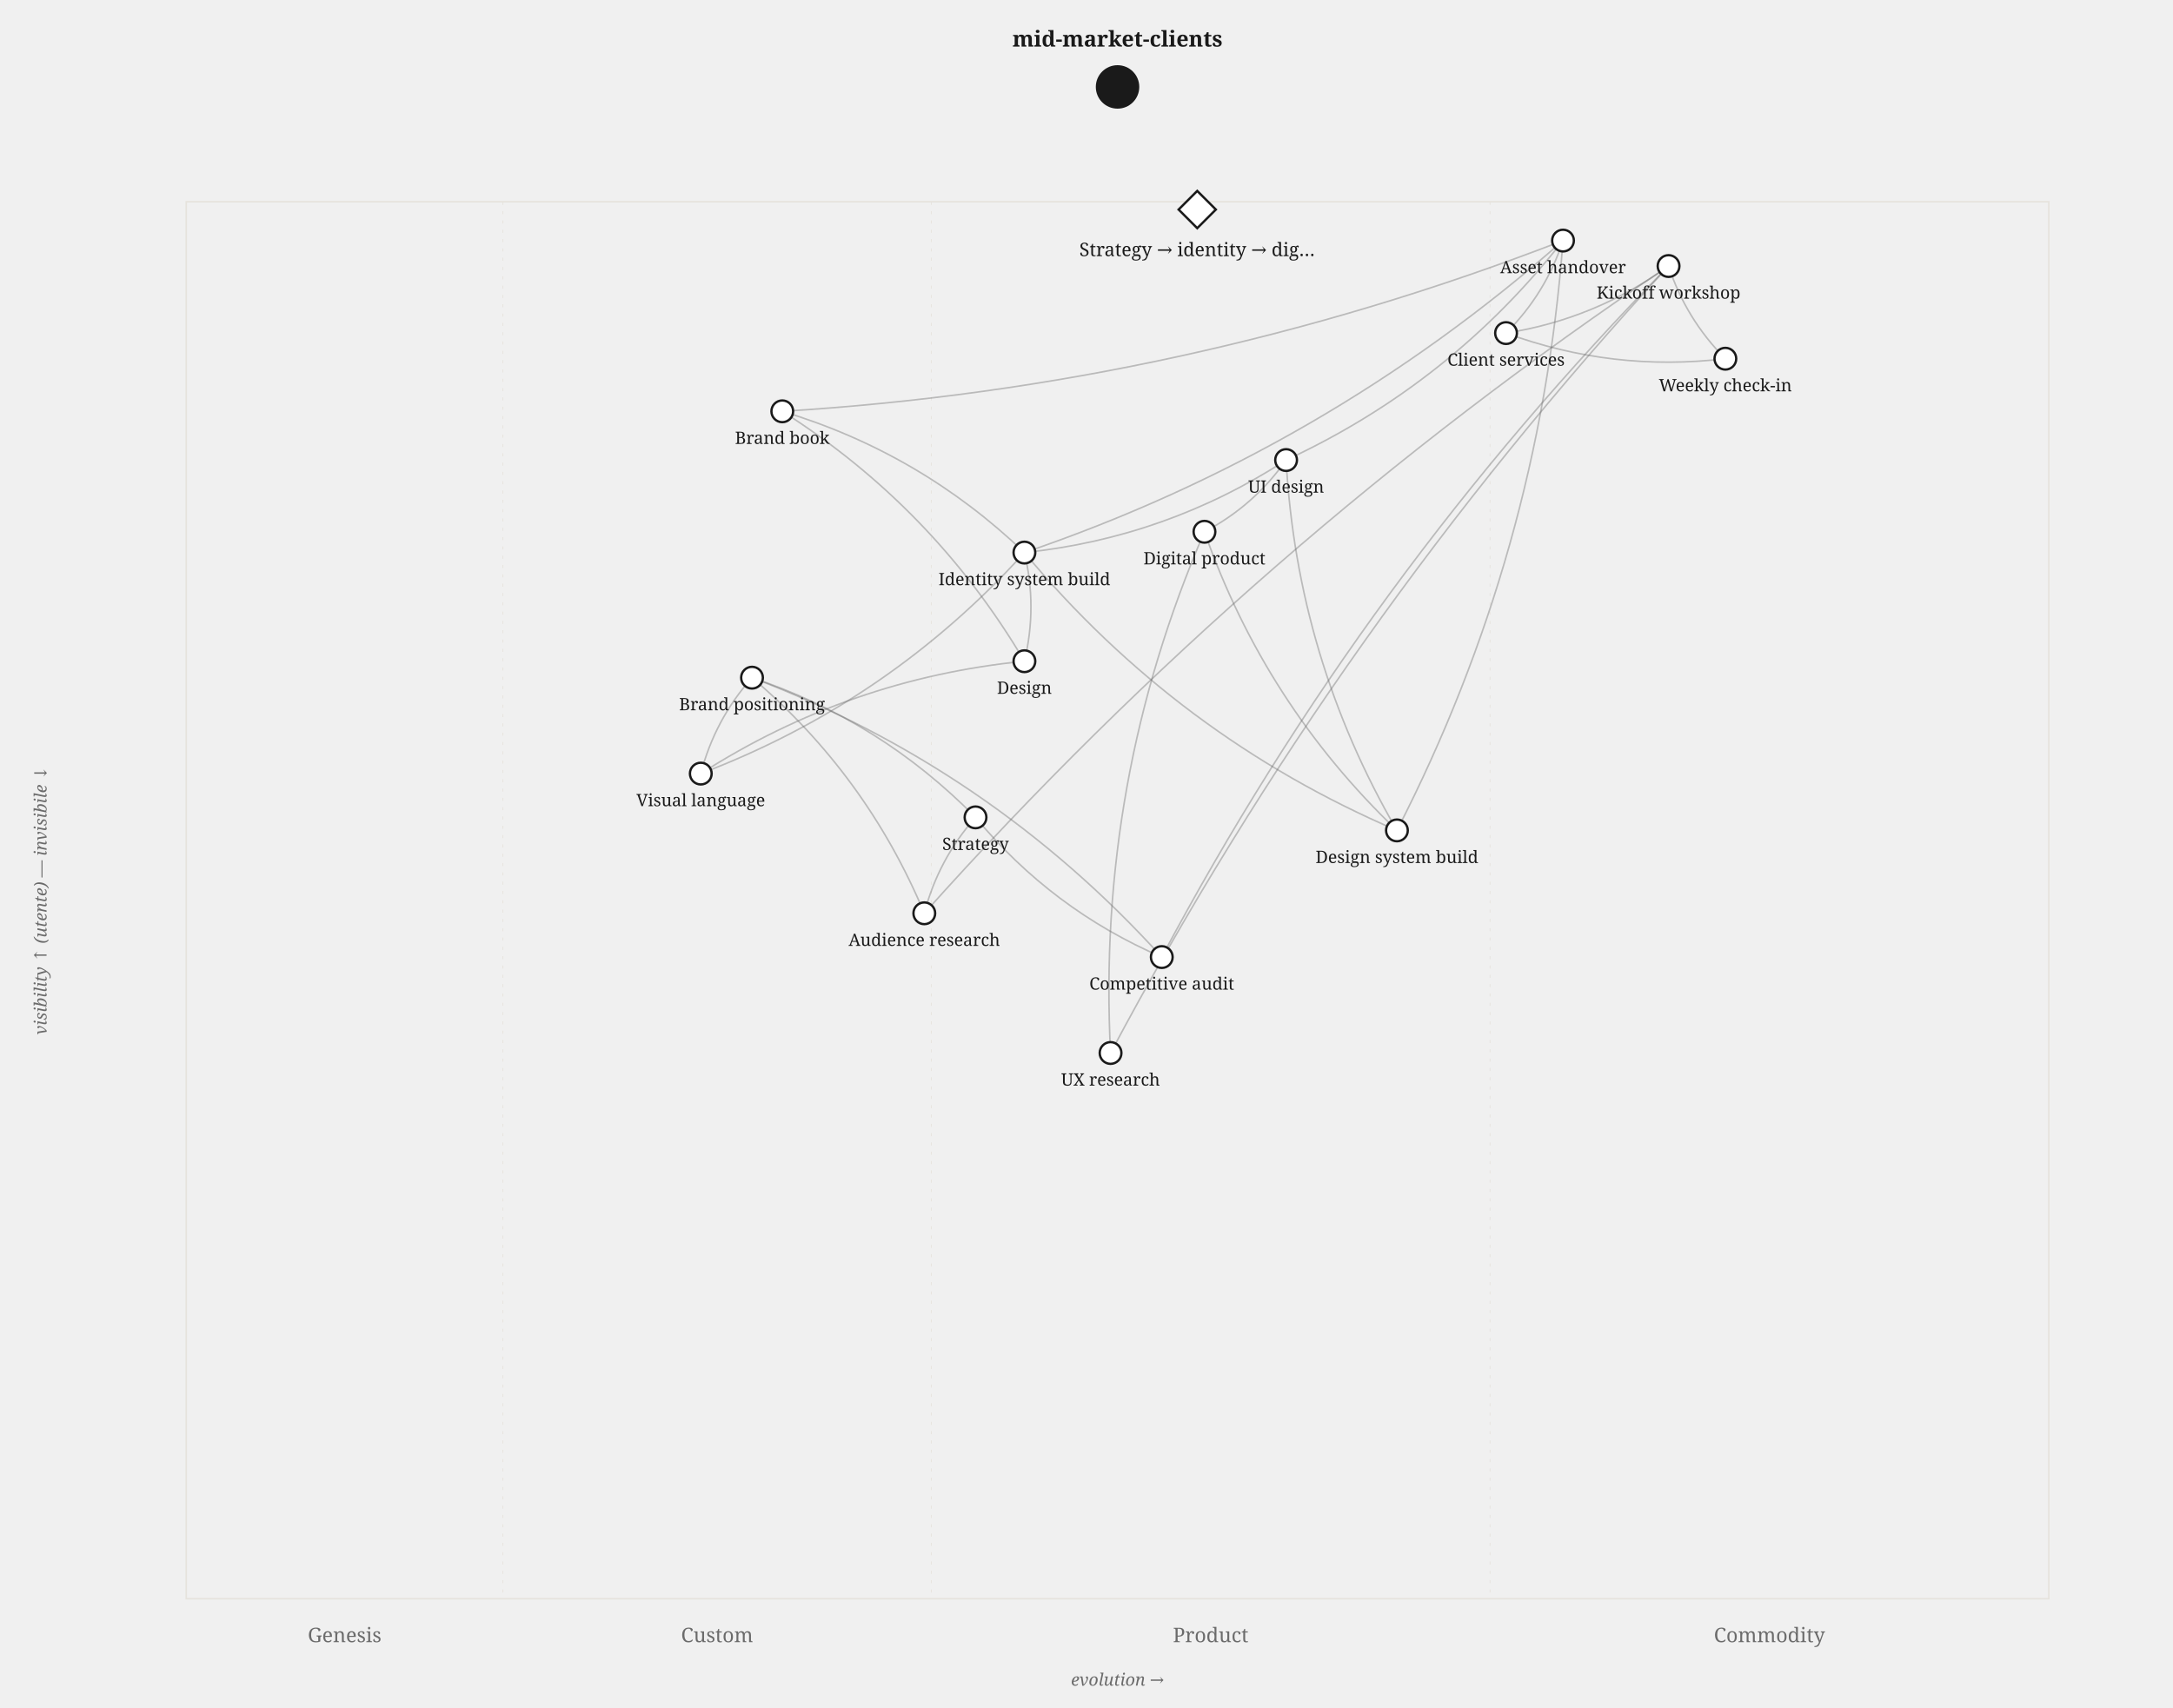
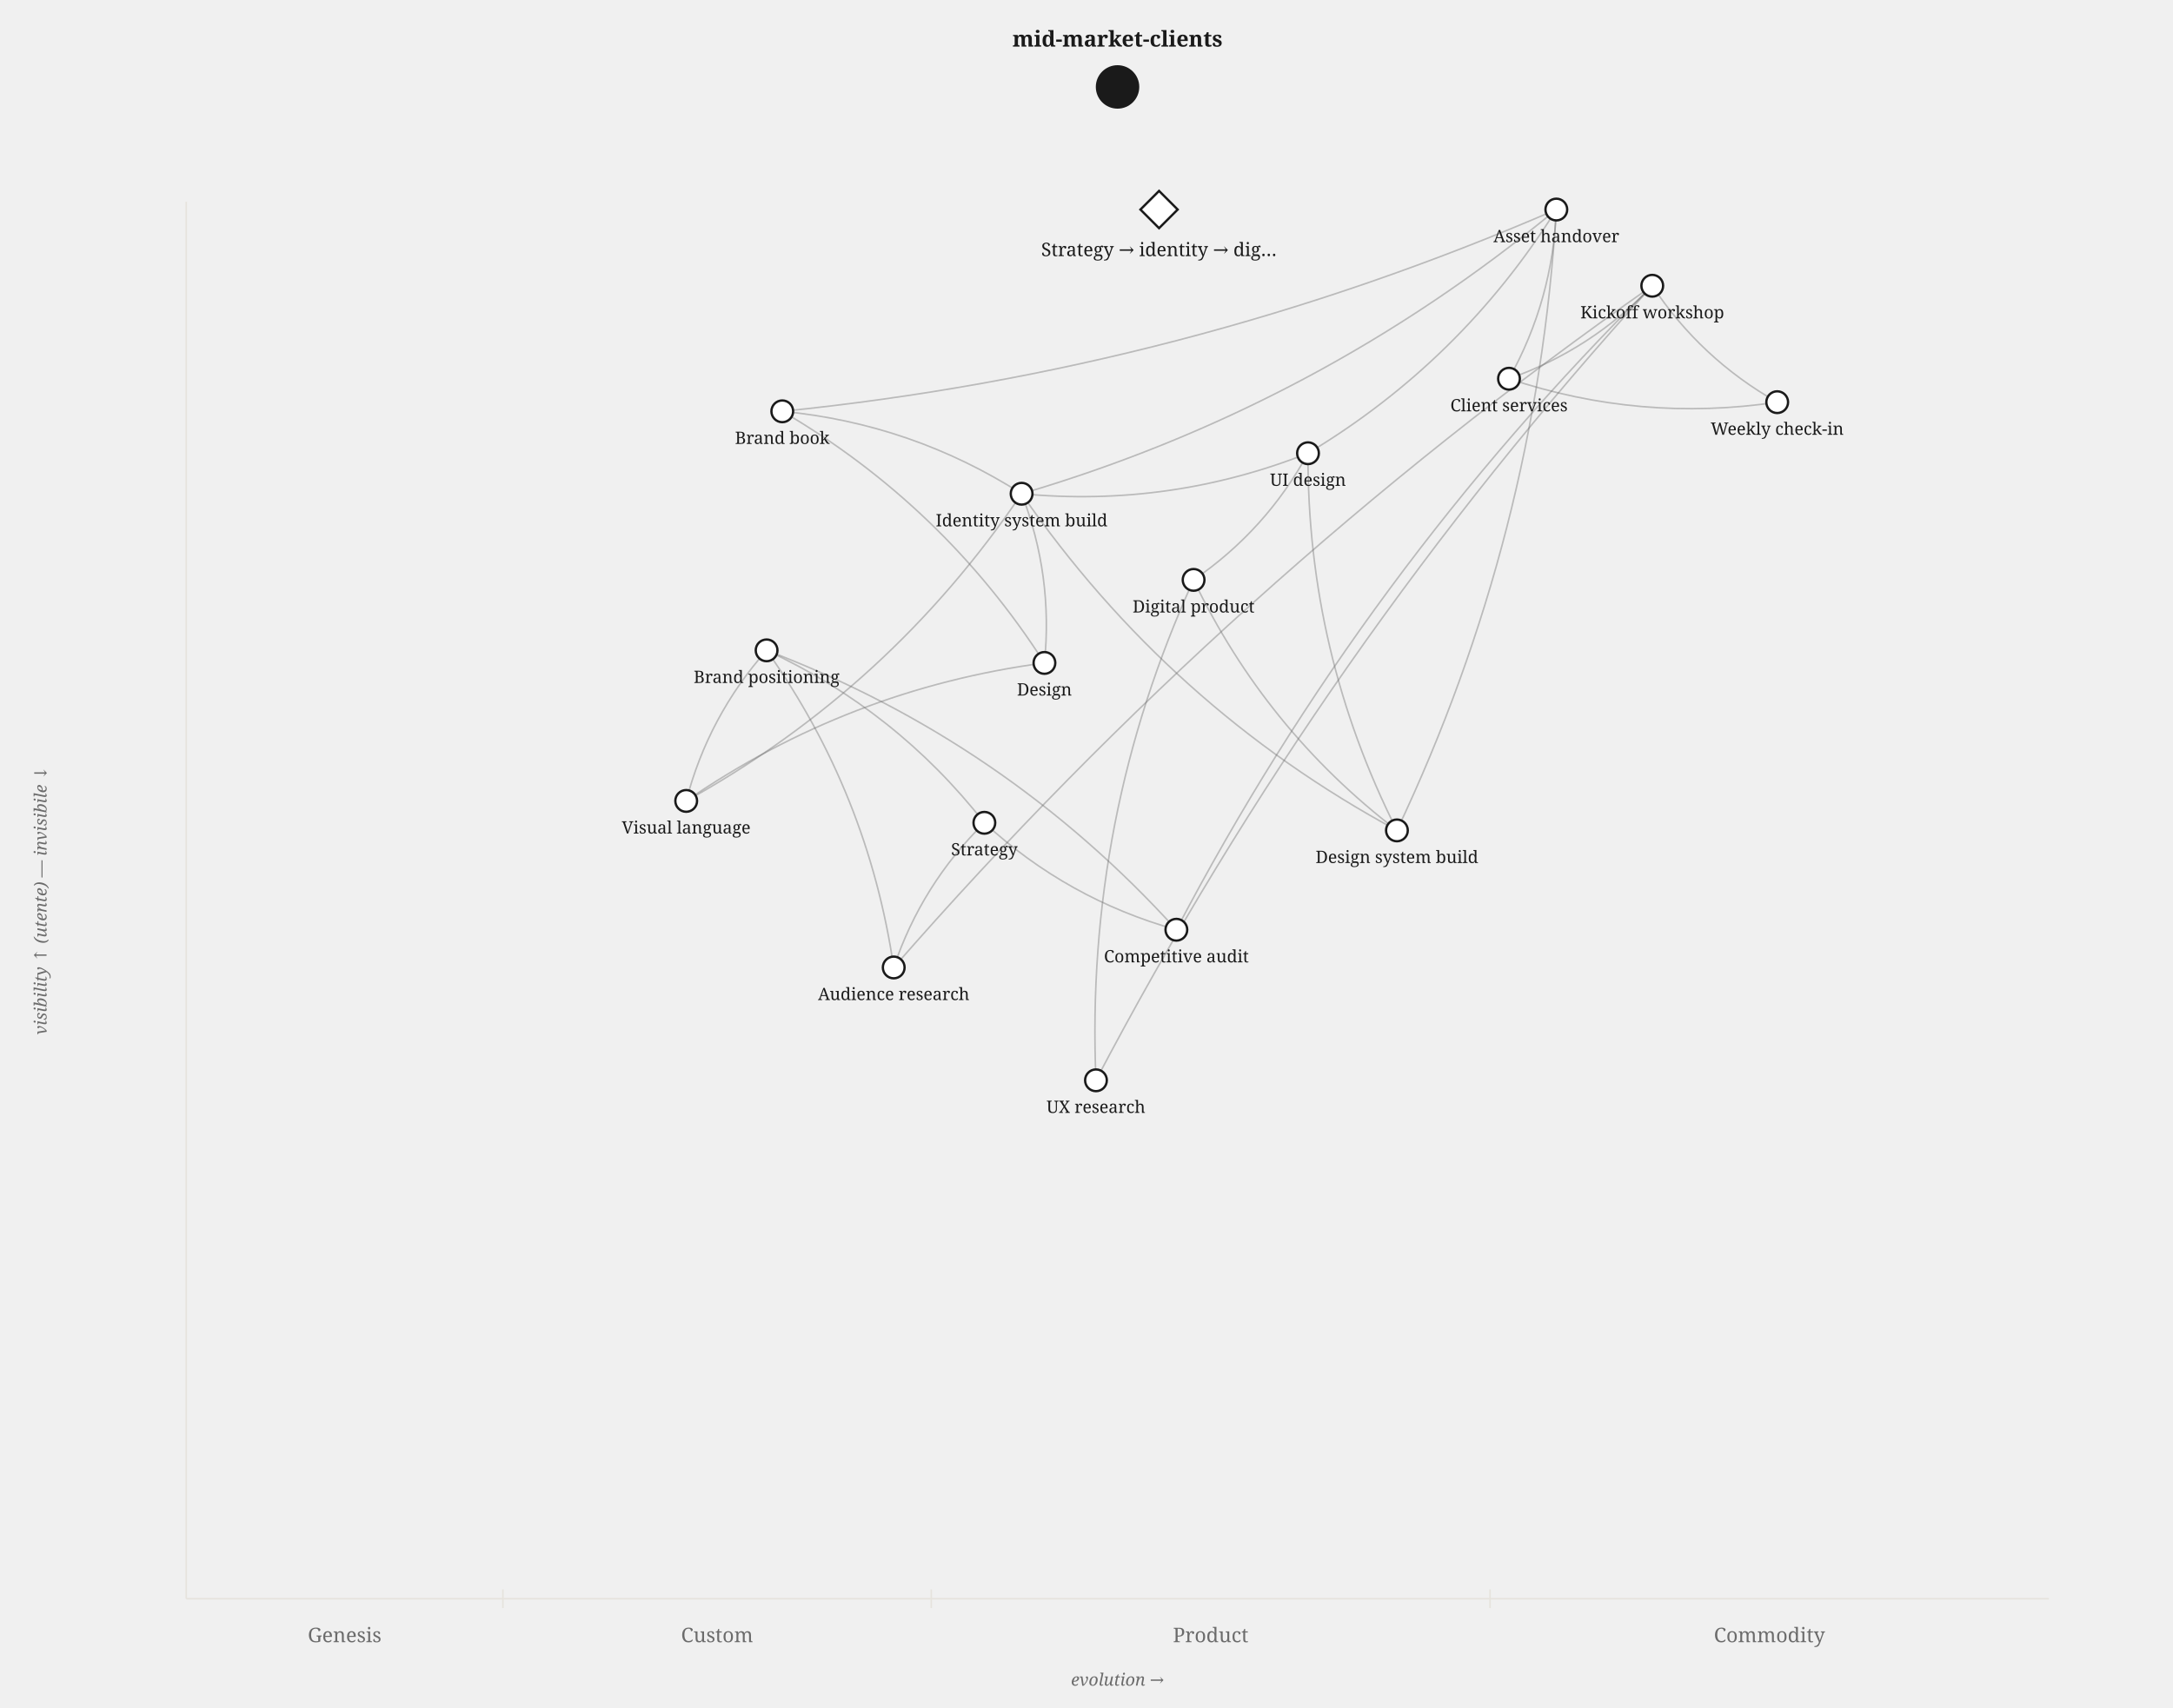
<svg xmlns="http://www.w3.org/2000/svg" viewBox="0 0 1400 1100" width="100%" style="font-family: ui-serif, Georgia, serif; background: #faf9f6;">
-   <rect x="120" y="130" width="1200" height="900" fill="none" stroke="#e6e3dd" stroke-width="1" />
-   <line x1="324.0" y1="130" x2="324.0" y2="1030" stroke="#e6e3dd" stroke-width="0.5" stroke-dasharray="2,4" />
-   <line x1="600.0" y1="130" x2="600.0" y2="1030" stroke="#e6e3dd" stroke-width="0.5" stroke-dasharray="2,4" />
-   <line x1="960.0" y1="130" x2="960.0" y2="1030" stroke="#e6e3dd" stroke-width="0.5" stroke-dasharray="2,4" />
+   <line x1="120" y1="130" x2="120" y2="1030" stroke="#e6e3dd" stroke-width="1" />
+   <line x1="120" y1="1030" x2="1320" y2="1030" stroke="#e6e3dd" stroke-width="1" />
+   <line x1="324.0" y1="1024.0" x2="324.0" y2="1036.0" stroke="#e6e3dd" stroke-width="1" />
+   <line x1="600.0" y1="1024.0" x2="600.0" y2="1036.0" stroke="#e6e3dd" stroke-width="1" />
+   <line x1="960.0" y1="1024.0" x2="960.0" y2="1036.0" stroke="#e6e3dd" stroke-width="1" />
  <text x="222.0" y="1058" text-anchor="middle" font-size="13" fill="#6b6b6b">Genesis</text>
  <text x="462.0" y="1058" text-anchor="middle" font-size="13" fill="#6b6b6b">Custom</text>
  <text x="780.0" y="1058" text-anchor="middle" font-size="13" fill="#6b6b6b">Product</text>
  <text x="1140.0" y="1058" text-anchor="middle" font-size="13" fill="#6b6b6b">Commodity</text>
  <text x="720.0" y="1086" text-anchor="middle" font-size="11" fill="#6b6b6b" font-style="italic">evolution →</text>
  <text x="30" y="580.0" text-anchor="middle" transform="rotate(-90 30 580.0)" font-size="11" fill="#6b6b6b" font-style="italic">visibility ↑ (utente) — invisibile ↓</text>
  <defs>
    <marker id="arrow-accent" viewBox="0 0 10 10" refX="9" refY="5" markerWidth="6" markerHeight="6" orient="auto-start-reverse">
      <path d="M0,0 L10,5 L0,10 z" fill="#c47558" />
    </marker>
  </defs>
-   <path d="M628.5,526.6 Q604.6,553.5 595.5,588.4" stroke="#6b6b6b" stroke-opacity="0.4" stroke-width="1" fill="none" />
-   <path d="M628.5,526.6 Q567.3,464.3 484.5,436.6" stroke="#6b6b6b" stroke-opacity="0.4" stroke-width="1" fill="none" />
-   <path d="M628.5,526.6 Q677.7,586.0 748.5,616.6" stroke="#6b6b6b" stroke-opacity="0.4" stroke-width="1" fill="none" />
-   <path d="M660.0,426.0 Q601.3,326.8 504.0,265.0" stroke="#6b6b6b" stroke-opacity="0.4" stroke-width="1" fill="none" />
-   <path d="M660.0,426.0 Q668.4,391.0 660.0,356.0" stroke="#6b6b6b" stroke-opacity="0.4" stroke-width="1" fill="none" />
-   <path d="M660.0,426.0 Q547.1,437.2 451.5,498.4" stroke="#6b6b6b" stroke-opacity="0.4" stroke-width="1" fill="none" />
-   <path d="M776.0,342.6 Q814.9,453.7 900.0,535.0" stroke="#6b6b6b" stroke-opacity="0.4" stroke-width="1" fill="none" />
-   <path d="M776.0,342.6 Q807.9,325.8 828.6,296.4" stroke="#6b6b6b" stroke-opacity="0.4" stroke-width="1" fill="none" />
-   <path d="M776.0,342.6 Q706.4,503.4 715.5,678.4" stroke="#6b6b6b" stroke-opacity="0.4" stroke-width="1" fill="none" />
-   <path d="M970.3,214.6 Q995.8,189.2 1007.0,155.0" stroke="#6b6b6b" stroke-opacity="0.4" stroke-width="1" fill="none" />
-   <path d="M970.3,214.6 Q1027.9,205.5 1075.0,171.4" stroke="#6b6b6b" stroke-opacity="0.4" stroke-width="1" fill="none" />
-   <path d="M970.3,214.6 Q1039.0,239.8 1111.6,231.1" stroke="#6b6b6b" stroke-opacity="0.4" stroke-width="1" fill="none" />
-   <path d="M595.5,588.4 Q558.2,499.2 484.5,436.6" stroke="#6b6b6b" stroke-opacity="0.4" stroke-width="1" fill="none" />
-   <path d="M484.5,436.6 Q460.6,463.5 451.5,498.4" stroke="#6b6b6b" stroke-opacity="0.4" stroke-width="1" fill="none" />
-   <path d="M748.5,616.6 Q638.1,494.9 484.5,436.6" stroke="#6b6b6b" stroke-opacity="0.4" stroke-width="1" fill="none" />
-   <path d="M504.0,265.0 Q764.0,249.1 1007.0,155.0" stroke="#6b6b6b" stroke-opacity="0.4" stroke-width="1" fill="none" />
-   <path d="M660.0,356.0 Q592.9,291.8 504.0,265.0" stroke="#6b6b6b" stroke-opacity="0.4" stroke-width="1" fill="none" />
-   <path d="M660.0,356.0 Q758.5,474.3 900.0,535.0" stroke="#6b6b6b" stroke-opacity="0.4" stroke-width="1" fill="none" />
-   <path d="M660.0,356.0 Q751.5,346.4 828.6,296.4" stroke="#6b6b6b" stroke-opacity="0.4" stroke-width="1" fill="none" />
-   <path d="M660.0,356.0 Q853.6,290.1 1007.0,155.0" stroke="#6b6b6b" stroke-opacity="0.4" stroke-width="1" fill="none" />
-   <path d="M451.5,498.4 Q572.9,452.2 660.0,356.0" stroke="#6b6b6b" stroke-opacity="0.4" stroke-width="1" fill="none" />
-   <path d="M900.0,535.0 Q992.0,355.8 1007.0,155.0" stroke="#6b6b6b" stroke-opacity="0.4" stroke-width="1" fill="none" />
-   <path d="M828.6,296.4 Q835.7,424.3 900.0,535.0" stroke="#6b6b6b" stroke-opacity="0.4" stroke-width="1" fill="none" />
-   <path d="M828.6,296.4 Q934.8,247.1 1007.0,155.0" stroke="#6b6b6b" stroke-opacity="0.4" stroke-width="1" fill="none" />
-   <path d="M1075.0,171.4 Q809.0,349.7 595.5,588.4" stroke="#6b6b6b" stroke-opacity="0.4" stroke-width="1" fill="none" />
-   <path d="M1075.0,171.4 Q879.5,370.3 748.5,616.6" stroke="#6b6b6b" stroke-opacity="0.4" stroke-width="1" fill="none" />
-   <path d="M1075.0,171.4 Q862.7,401.7 715.5,678.4" stroke="#6b6b6b" stroke-opacity="0.4" stroke-width="1" fill="none" />
-   <path d="M1075.0,171.4 Q1086.2,205.6 1111.6,231.1" stroke="#6b6b6b" stroke-opacity="0.4" stroke-width="1" fill="none" />
+   <path d="M634.2,530.1 Q593.8,569.7 575.8,623.3" stroke="#6b6b6b" stroke-opacity="0.4" stroke-width="1" fill="none" />
+   <path d="M634.2,530.1 Q577.4,457.7 493.9,419.0" stroke="#6b6b6b" stroke-opacity="0.4" stroke-width="1" fill="none" />
+   <path d="M634.2,530.1 Q687.8,579.4 757.9,599.0" stroke="#6b6b6b" stroke-opacity="0.4" stroke-width="1" fill="none" />
+   <path d="M672.9,427.1 Q607.9,325.8 504.0,265.0" stroke="#6b6b6b" stroke-opacity="0.4" stroke-width="1" fill="none" />
+   <path d="M672.9,427.1 Q678.6,370.9 658.2,318.1" stroke="#6b6b6b" stroke-opacity="0.4" stroke-width="1" fill="none" />
+   <path d="M672.9,427.1 Q546.8,443.9 442.1,516.0" stroke="#6b6b6b" stroke-opacity="0.4" stroke-width="1" fill="none" />
+   <path d="M769.0,373.6 Q815.1,470.0 900.0,535.0" stroke="#6b6b6b" stroke-opacity="0.4" stroke-width="1" fill="none" />
+   <path d="M769.0,373.6 Q815.7,341.6 842.7,292.0" stroke="#6b6b6b" stroke-opacity="0.4" stroke-width="1" fill="none" />
+   <path d="M769.0,373.6 Q698.9,527.3 706.1,696.0" stroke="#6b6b6b" stroke-opacity="0.4" stroke-width="1" fill="none" />
+   <path d="M972.2,244.0 Q1000.5,193.2 1002.7,135.0" stroke="#6b6b6b" stroke-opacity="0.4" stroke-width="1" fill="none" />
+   <path d="M972.2,244.0 Q1025.5,225.2 1064.5,184.1" stroke="#6b6b6b" stroke-opacity="0.4" stroke-width="1" fill="none" />
+   <path d="M972.2,244.0 Q1056.8,272.3 1145.0,259.1" stroke="#6b6b6b" stroke-opacity="0.4" stroke-width="1" fill="none" />
+   <path d="M575.8,623.3 Q559.4,511.3 493.9,419.0" stroke="#6b6b6b" stroke-opacity="0.4" stroke-width="1" fill="none" />
+   <path d="M493.9,419.0 Q456.4,461.3 442.1,516.0" stroke="#6b6b6b" stroke-opacity="0.4" stroke-width="1" fill="none" />
+   <path d="M757.9,599.0 Q647.5,477.3 493.9,419.0" stroke="#6b6b6b" stroke-opacity="0.4" stroke-width="1" fill="none" />
+   <path d="M504.0,265.0 Q763.4,238.7 1002.7,135.0" stroke="#6b6b6b" stroke-opacity="0.4" stroke-width="1" fill="none" />
+   <path d="M658.2,318.1 Q587.5,273.0 504.0,265.0" stroke="#6b6b6b" stroke-opacity="0.4" stroke-width="1" fill="none" />
+   <path d="M658.2,318.1 Q753.1,455.6 900.0,535.0" stroke="#6b6b6b" stroke-opacity="0.4" stroke-width="1" fill="none" />
+   <path d="M658.2,318.1 Q753.6,327.2 842.7,292.0" stroke="#6b6b6b" stroke-opacity="0.4" stroke-width="1" fill="none" />
+   <path d="M658.2,318.1 Q849.2,261.9 1002.7,135.0" stroke="#6b6b6b" stroke-opacity="0.4" stroke-width="1" fill="none" />
+   <path d="M442.1,516.0 Q573.9,443.0 658.2,318.1" stroke="#6b6b6b" stroke-opacity="0.4" stroke-width="1" fill="none" />
+   <path d="M900.0,535.0 Q990.1,344.9 1002.7,135.0" stroke="#6b6b6b" stroke-opacity="0.4" stroke-width="1" fill="none" />
+   <path d="M842.7,292.0 Q842.2,420.4 900.0,535.0" stroke="#6b6b6b" stroke-opacity="0.4" stroke-width="1" fill="none" />
+   <path d="M842.7,292.0 Q941.5,232.7 1002.7,135.0" stroke="#6b6b6b" stroke-opacity="0.4" stroke-width="1" fill="none" />
+   <path d="M1064.5,184.1 Q793.4,374.0 575.8,623.3" stroke="#6b6b6b" stroke-opacity="0.4" stroke-width="1" fill="none" />
+   <path d="M1064.5,184.1 Q879.0,367.8 757.9,599.0" stroke="#6b6b6b" stroke-opacity="0.4" stroke-width="1" fill="none" />
+   <path d="M1064.5,184.1 Q852.5,417.1 706.1,696.0" stroke="#6b6b6b" stroke-opacity="0.4" stroke-width="1" fill="none" />
+   <path d="M1064.5,184.1 Q1095.8,231.3 1145.0,259.1" stroke="#6b6b6b" stroke-opacity="0.4" stroke-width="1" fill="none" />
  <g class="node node-user" data-node-id="__user_0__">
    <circle cx="720.0" cy="56.0" r="14" fill="#1a1a1a" />
    <text x="720.0" y="30.0" text-anchor="middle" font-size="14" fill="#1a1a1a" font-weight="600">mid-market-clients</text>
  </g>
  <g class="node node-anchor" data-node-id="a1" style="cursor:pointer">
-     <polygon points="771.343,123 783.343,135 771.343,147 759.343,135" fill="#ffffff" stroke="#1a1a1a" stroke-width="1.5" />
-     <text x="771.3" y="165.0" text-anchor="middle" font-size="12" fill="#1a1a1a" font-weight="500">Strategy → identity → dig…</text>
+     <polygon points="746.745,123 758.745,135 746.745,147 734.745,135" fill="#ffffff" stroke="#1a1a1a" stroke-width="1.5" />
+     <text x="746.7" y="165.0" text-anchor="middle" font-size="12" fill="#1a1a1a" font-weight="500">Strategy → identity → dig…</text>
  </g>
  <g class="node node-component" data-node-id="c1" style="cursor:pointer">
-     <circle cx="628.5" cy="526.6" r="7" fill="#ffffff" stroke="#1a1a1a" stroke-width="1.5" />
-     <text x="628.5" y="547.6" text-anchor="middle" font-size="11" fill="#1a1a1a">
-       <tspan x="628.5" dy="0">Strategy</tspan>
+     <circle cx="634.2" cy="530.1" r="7" fill="#ffffff" stroke="#1a1a1a" stroke-width="1.5" />
+     <text x="634.2" y="551.1" text-anchor="middle" font-size="11" fill="#1a1a1a">
+       <tspan x="634.2" dy="0">Strategy</tspan>
    </text>
  </g>
  <g class="node node-component" data-node-id="c2" style="cursor:pointer">
-     <circle cx="660.0" cy="426.0" r="7" fill="#ffffff" stroke="#1a1a1a" stroke-width="1.5" />
-     <text x="660.0" y="447.0" text-anchor="middle" font-size="11" fill="#1a1a1a">
-       <tspan x="660.0" dy="0">Design</tspan>
+     <circle cx="672.9" cy="427.1" r="7" fill="#ffffff" stroke="#1a1a1a" stroke-width="1.5" />
+     <text x="672.9" y="448.1" text-anchor="middle" font-size="11" fill="#1a1a1a">
+       <tspan x="672.9" dy="0">Design</tspan>
    </text>
  </g>
  <g class="node node-component" data-node-id="c3" style="cursor:pointer">
-     <circle cx="776.0" cy="342.6" r="7" fill="#ffffff" stroke="#1a1a1a" stroke-width="1.5" />
-     <text x="776.0" y="363.6" text-anchor="middle" font-size="11" fill="#1a1a1a">
-       <tspan x="776.0" dy="0">Digital product</tspan>
+     <circle cx="769.0" cy="373.6" r="7" fill="#ffffff" stroke="#1a1a1a" stroke-width="1.5" />
+     <text x="769.0" y="394.6" text-anchor="middle" font-size="11" fill="#1a1a1a">
+       <tspan x="769.0" dy="0">Digital product</tspan>
    </text>
  </g>
  <g class="node node-component" data-node-id="c4" style="cursor:pointer">
-     <circle cx="970.3" cy="214.6" r="7" fill="#ffffff" stroke="#1a1a1a" stroke-width="1.5" />
-     <text x="970.3" y="235.6" text-anchor="middle" font-size="11" fill="#1a1a1a">
-       <tspan x="970.3" dy="0">Client services</tspan>
+     <circle cx="972.2" cy="244.0" r="7" fill="#ffffff" stroke="#1a1a1a" stroke-width="1.5" />
+     <text x="972.2" y="265.0" text-anchor="middle" font-size="11" fill="#1a1a1a">
+       <tspan x="972.2" dy="0">Client services</tspan>
    </text>
  </g>
  <g class="node node-component" data-node-id="c5" style="cursor:pointer">
-     <circle cx="595.5" cy="588.4" r="7" fill="#ffffff" stroke="#1a1a1a" stroke-width="1.5" />
-     <text x="595.5" y="609.4" text-anchor="middle" font-size="11" fill="#1a1a1a">
-       <tspan x="595.5" dy="0">Audience research</tspan>
+     <circle cx="575.8" cy="623.3" r="7" fill="#ffffff" stroke="#1a1a1a" stroke-width="1.5" />
+     <text x="575.8" y="644.3" text-anchor="middle" font-size="11" fill="#1a1a1a">
+       <tspan x="575.8" dy="0">Audience research</tspan>
    </text>
  </g>
  <g class="node node-component" data-node-id="c6" style="cursor:pointer">
-     <circle cx="484.5" cy="436.6" r="7" fill="#ffffff" stroke="#1a1a1a" stroke-width="1.5" />
-     <text x="484.5" y="457.6" text-anchor="middle" font-size="11" fill="#1a1a1a">
-       <tspan x="484.5" dy="0">Brand positioning</tspan>
+     <circle cx="493.9" cy="419.0" r="7" fill="#ffffff" stroke="#1a1a1a" stroke-width="1.5" />
+     <text x="493.9" y="440.0" text-anchor="middle" font-size="11" fill="#1a1a1a">
+       <tspan x="493.9" dy="0">Brand positioning</tspan>
    </text>
  </g>
  <g class="node node-component" data-node-id="c7" style="cursor:pointer">
-     <circle cx="748.5" cy="616.6" r="7" fill="#ffffff" stroke="#1a1a1a" stroke-width="1.5" />
-     <text x="748.5" y="637.6" text-anchor="middle" font-size="11" fill="#1a1a1a">
-       <tspan x="748.5" dy="0">Competitive audit</tspan>
+     <circle cx="757.9" cy="599.0" r="7" fill="#ffffff" stroke="#1a1a1a" stroke-width="1.5" />
+     <text x="757.9" y="620.0" text-anchor="middle" font-size="11" fill="#1a1a1a">
+       <tspan x="757.9" dy="0">Competitive audit</tspan>
    </text>
  </g>
  <g class="node node-component" data-node-id="c8" style="cursor:pointer">
    <circle cx="504.0" cy="265.0" r="7" fill="#ffffff" stroke="#1a1a1a" stroke-width="1.5" />
    <text x="504.0" y="286.0" text-anchor="middle" font-size="11" fill="#1a1a1a">
      <tspan x="504.0" dy="0">Brand book</tspan>
    </text>
  </g>
  <g class="node node-component" data-node-id="c9" style="cursor:pointer">
-     <circle cx="660.0" cy="356.0" r="7" fill="#ffffff" stroke="#1a1a1a" stroke-width="1.5" />
-     <text x="660.0" y="377.0" text-anchor="middle" font-size="11" fill="#1a1a1a">
-       <tspan x="660.0" dy="0">Identity system build</tspan>
+     <circle cx="658.2" cy="318.1" r="7" fill="#ffffff" stroke="#1a1a1a" stroke-width="1.5" />
+     <text x="658.2" y="339.1" text-anchor="middle" font-size="11" fill="#1a1a1a">
+       <tspan x="658.2" dy="0">Identity system build</tspan>
    </text>
  </g>
  <g class="node node-component" data-node-id="c10" style="cursor:pointer">
-     <circle cx="451.5" cy="498.4" r="7" fill="#ffffff" stroke="#1a1a1a" stroke-width="1.5" />
-     <text x="451.5" y="519.4" text-anchor="middle" font-size="11" fill="#1a1a1a">
-       <tspan x="451.5" dy="0">Visual language</tspan>
+     <circle cx="442.1" cy="516.0" r="7" fill="#ffffff" stroke="#1a1a1a" stroke-width="1.5" />
+     <text x="442.1" y="537.0" text-anchor="middle" font-size="11" fill="#1a1a1a">
+       <tspan x="442.1" dy="0">Visual language</tspan>
    </text>
  </g>
  <g class="node node-component" data-node-id="c11" style="cursor:pointer">
    <circle cx="900.0" cy="535.0" r="7" fill="#ffffff" stroke="#1a1a1a" stroke-width="1.5" />
    <text x="900.0" y="556.0" text-anchor="middle" font-size="11" fill="#1a1a1a">
      <tspan x="900.0" dy="0">Design system build</tspan>
    </text>
  </g>
  <g class="node node-component" data-node-id="c12" style="cursor:pointer">
-     <circle cx="828.6" cy="296.4" r="7" fill="#ffffff" stroke="#1a1a1a" stroke-width="1.5" />
-     <text x="828.6" y="317.4" text-anchor="middle" font-size="11" fill="#1a1a1a">
-       <tspan x="828.6" dy="0">UI design</tspan>
+     <circle cx="842.7" cy="292.0" r="7" fill="#ffffff" stroke="#1a1a1a" stroke-width="1.5" />
+     <text x="842.7" y="313.0" text-anchor="middle" font-size="11" fill="#1a1a1a">
+       <tspan x="842.7" dy="0">UI design</tspan>
    </text>
  </g>
  <g class="node node-component" data-node-id="c13" style="cursor:pointer">
-     <circle cx="715.5" cy="678.4" r="7" fill="#ffffff" stroke="#1a1a1a" stroke-width="1.5" />
-     <text x="715.5" y="699.4" text-anchor="middle" font-size="11" fill="#1a1a1a">
-       <tspan x="715.5" dy="0">UX research</tspan>
+     <circle cx="706.1" cy="696.0" r="7" fill="#ffffff" stroke="#1a1a1a" stroke-width="1.5" />
+     <text x="706.1" y="717.0" text-anchor="middle" font-size="11" fill="#1a1a1a">
+       <tspan x="706.1" dy="0">UX research</tspan>
    </text>
  </g>
  <g class="node node-component" data-node-id="c14" style="cursor:pointer">
-     <circle cx="1007.0" cy="155.0" r="7" fill="#ffffff" stroke="#1a1a1a" stroke-width="1.5" />
-     <text x="1007.0" y="176.0" text-anchor="middle" font-size="11" fill="#1a1a1a">
-       <tspan x="1007.0" dy="0">Asset handover</tspan>
+     <circle cx="1002.7" cy="135.0" r="7" fill="#ffffff" stroke="#1a1a1a" stroke-width="1.5" />
+     <text x="1002.7" y="156.0" text-anchor="middle" font-size="11" fill="#1a1a1a">
+       <tspan x="1002.7" dy="0">Asset handover</tspan>
    </text>
  </g>
  <g class="node node-component" data-node-id="c15" style="cursor:pointer">
-     <circle cx="1075.0" cy="171.4" r="7" fill="#ffffff" stroke="#1a1a1a" stroke-width="1.5" />
-     <text x="1075.0" y="192.4" text-anchor="middle" font-size="11" fill="#1a1a1a">
-       <tspan x="1075.0" dy="0">Kickoff workshop</tspan>
+     <circle cx="1064.5" cy="184.1" r="7" fill="#ffffff" stroke="#1a1a1a" stroke-width="1.5" />
+     <text x="1064.5" y="205.1" text-anchor="middle" font-size="11" fill="#1a1a1a">
+       <tspan x="1064.5" dy="0">Kickoff workshop</tspan>
    </text>
  </g>
  <g class="node node-component" data-node-id="c16" style="cursor:pointer">
-     <circle cx="1111.6" cy="231.1" r="7" fill="#ffffff" stroke="#1a1a1a" stroke-width="1.5" />
-     <text x="1111.6" y="252.1" text-anchor="middle" font-size="11" fill="#1a1a1a">
-       <tspan x="1111.6" dy="0">Weekly check-in</tspan>
+     <circle cx="1145.0" cy="259.1" r="7" fill="#ffffff" stroke="#1a1a1a" stroke-width="1.5" />
+     <text x="1145.0" y="280.1" text-anchor="middle" font-size="11" fill="#1a1a1a">
+       <tspan x="1145.0" dy="0">Weekly check-in</tspan>
    </text>
  </g>
</svg>
